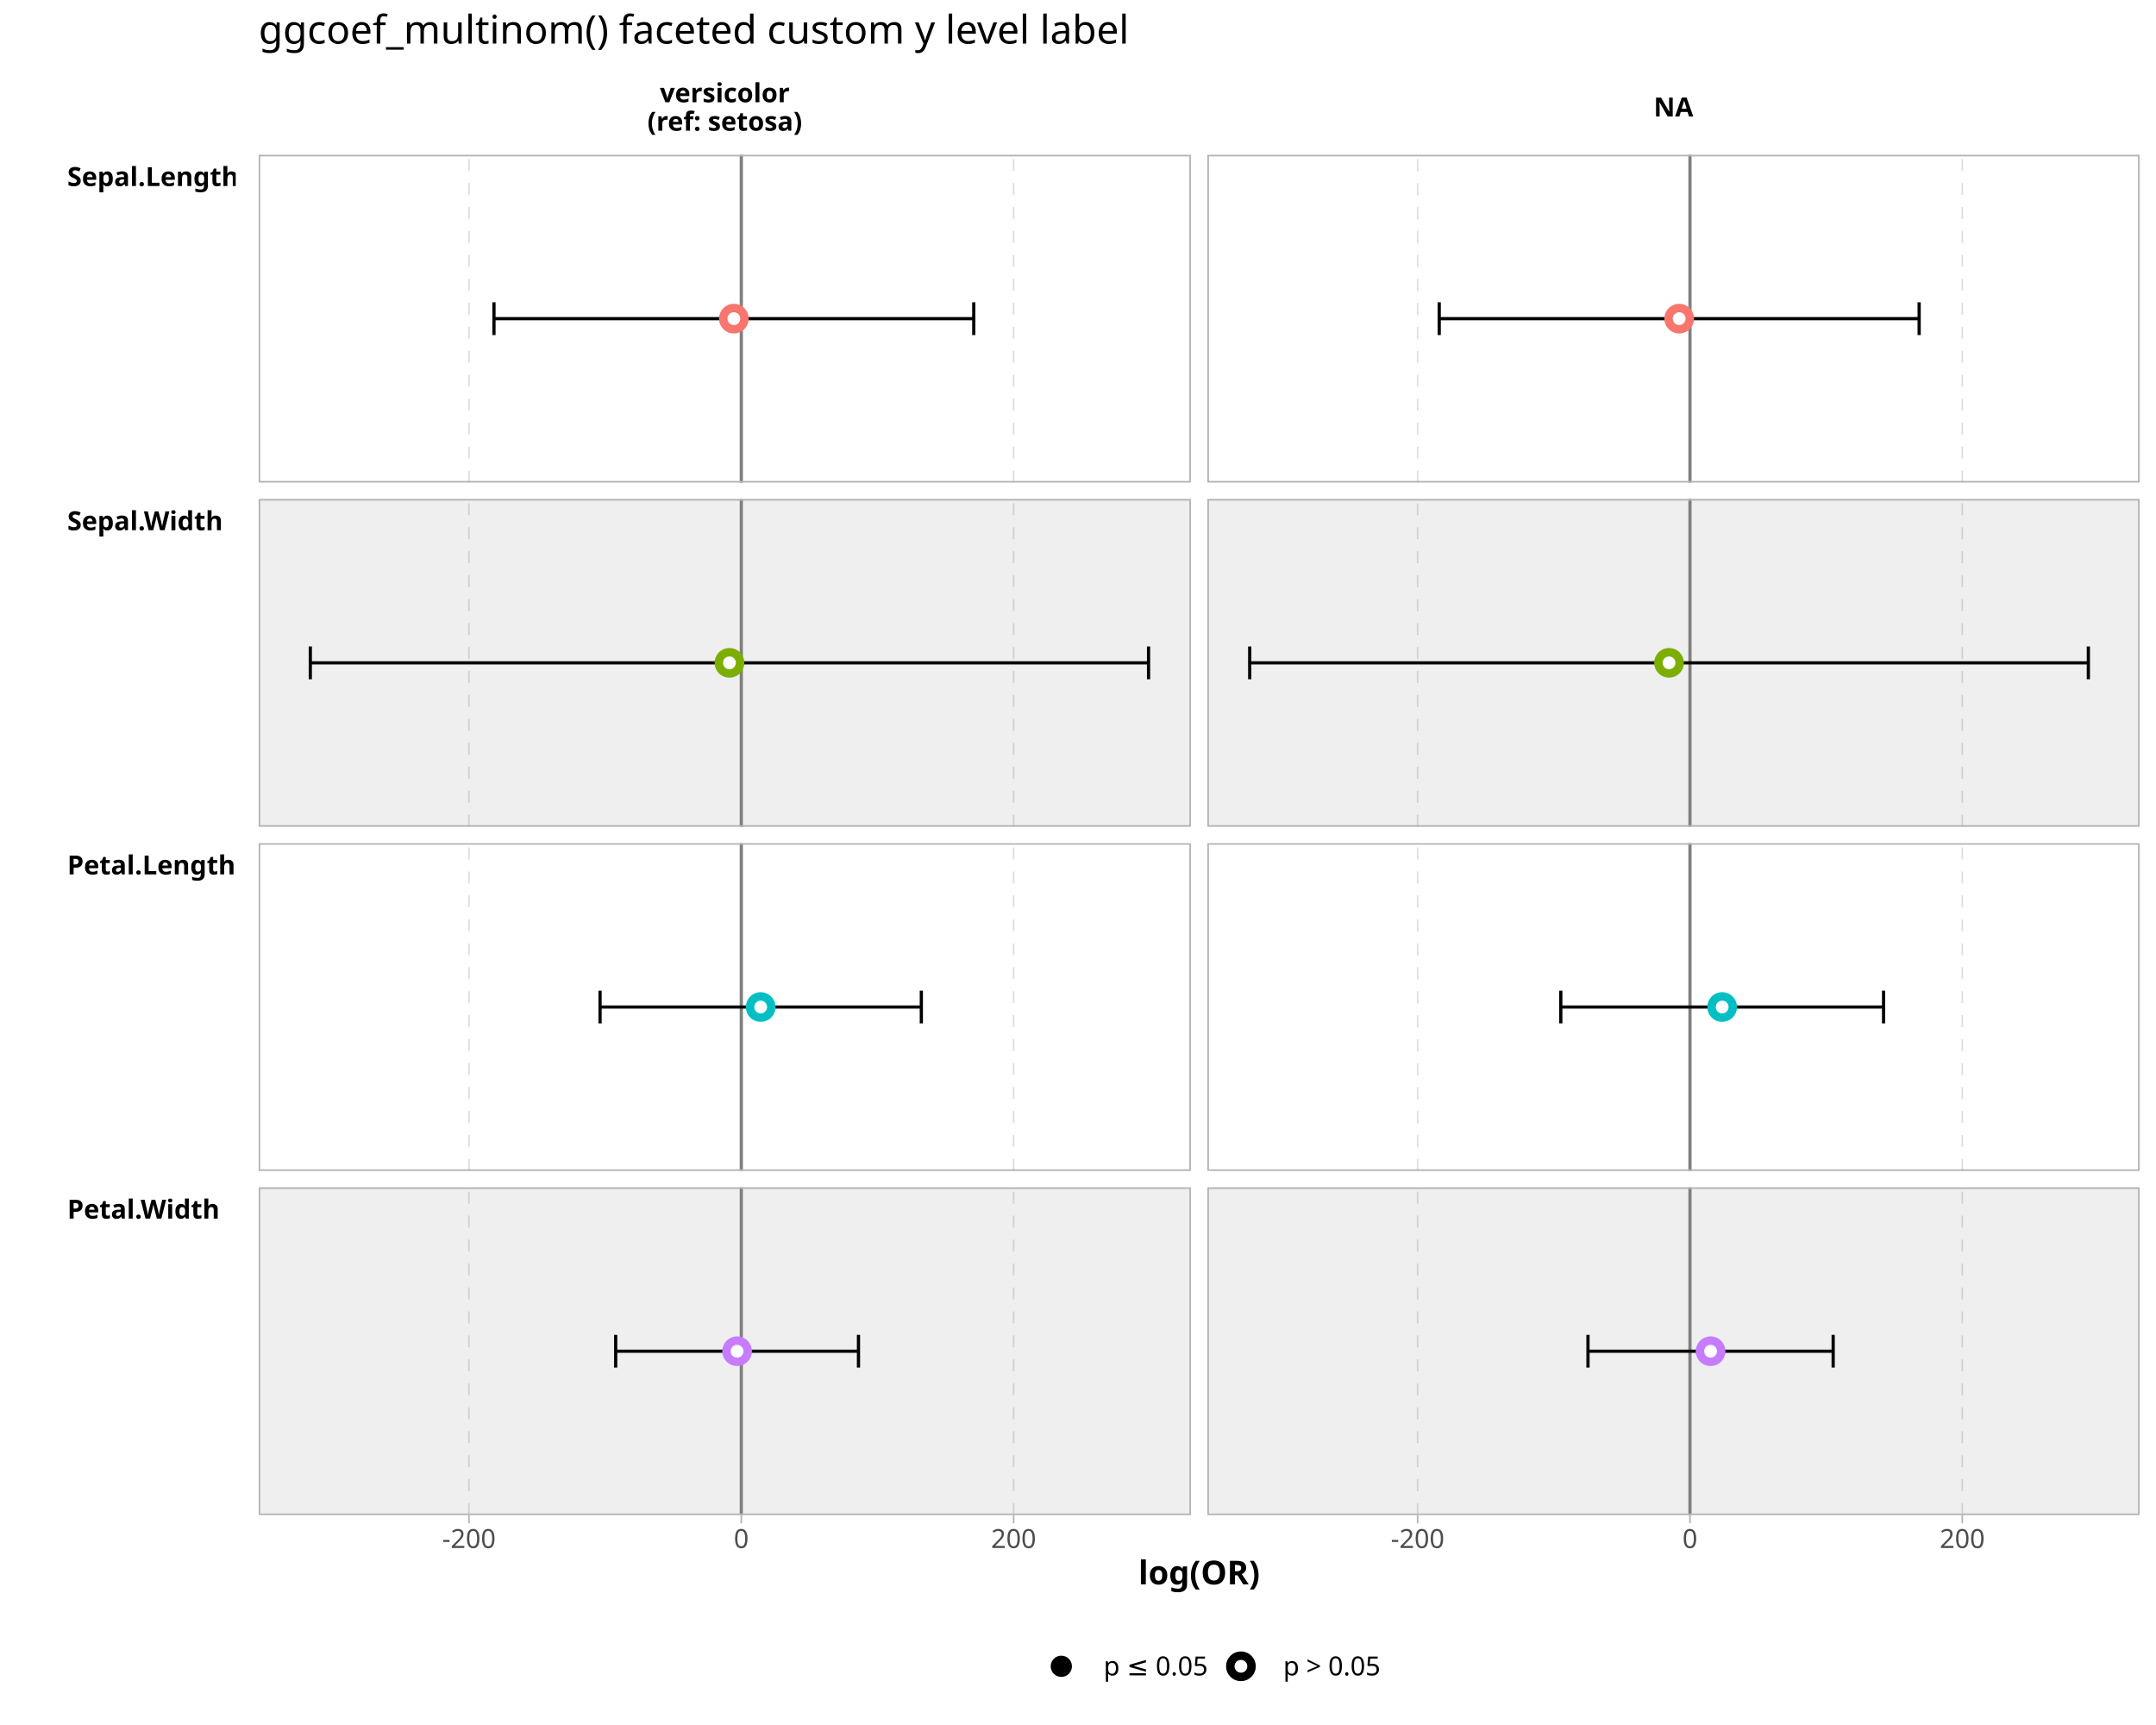
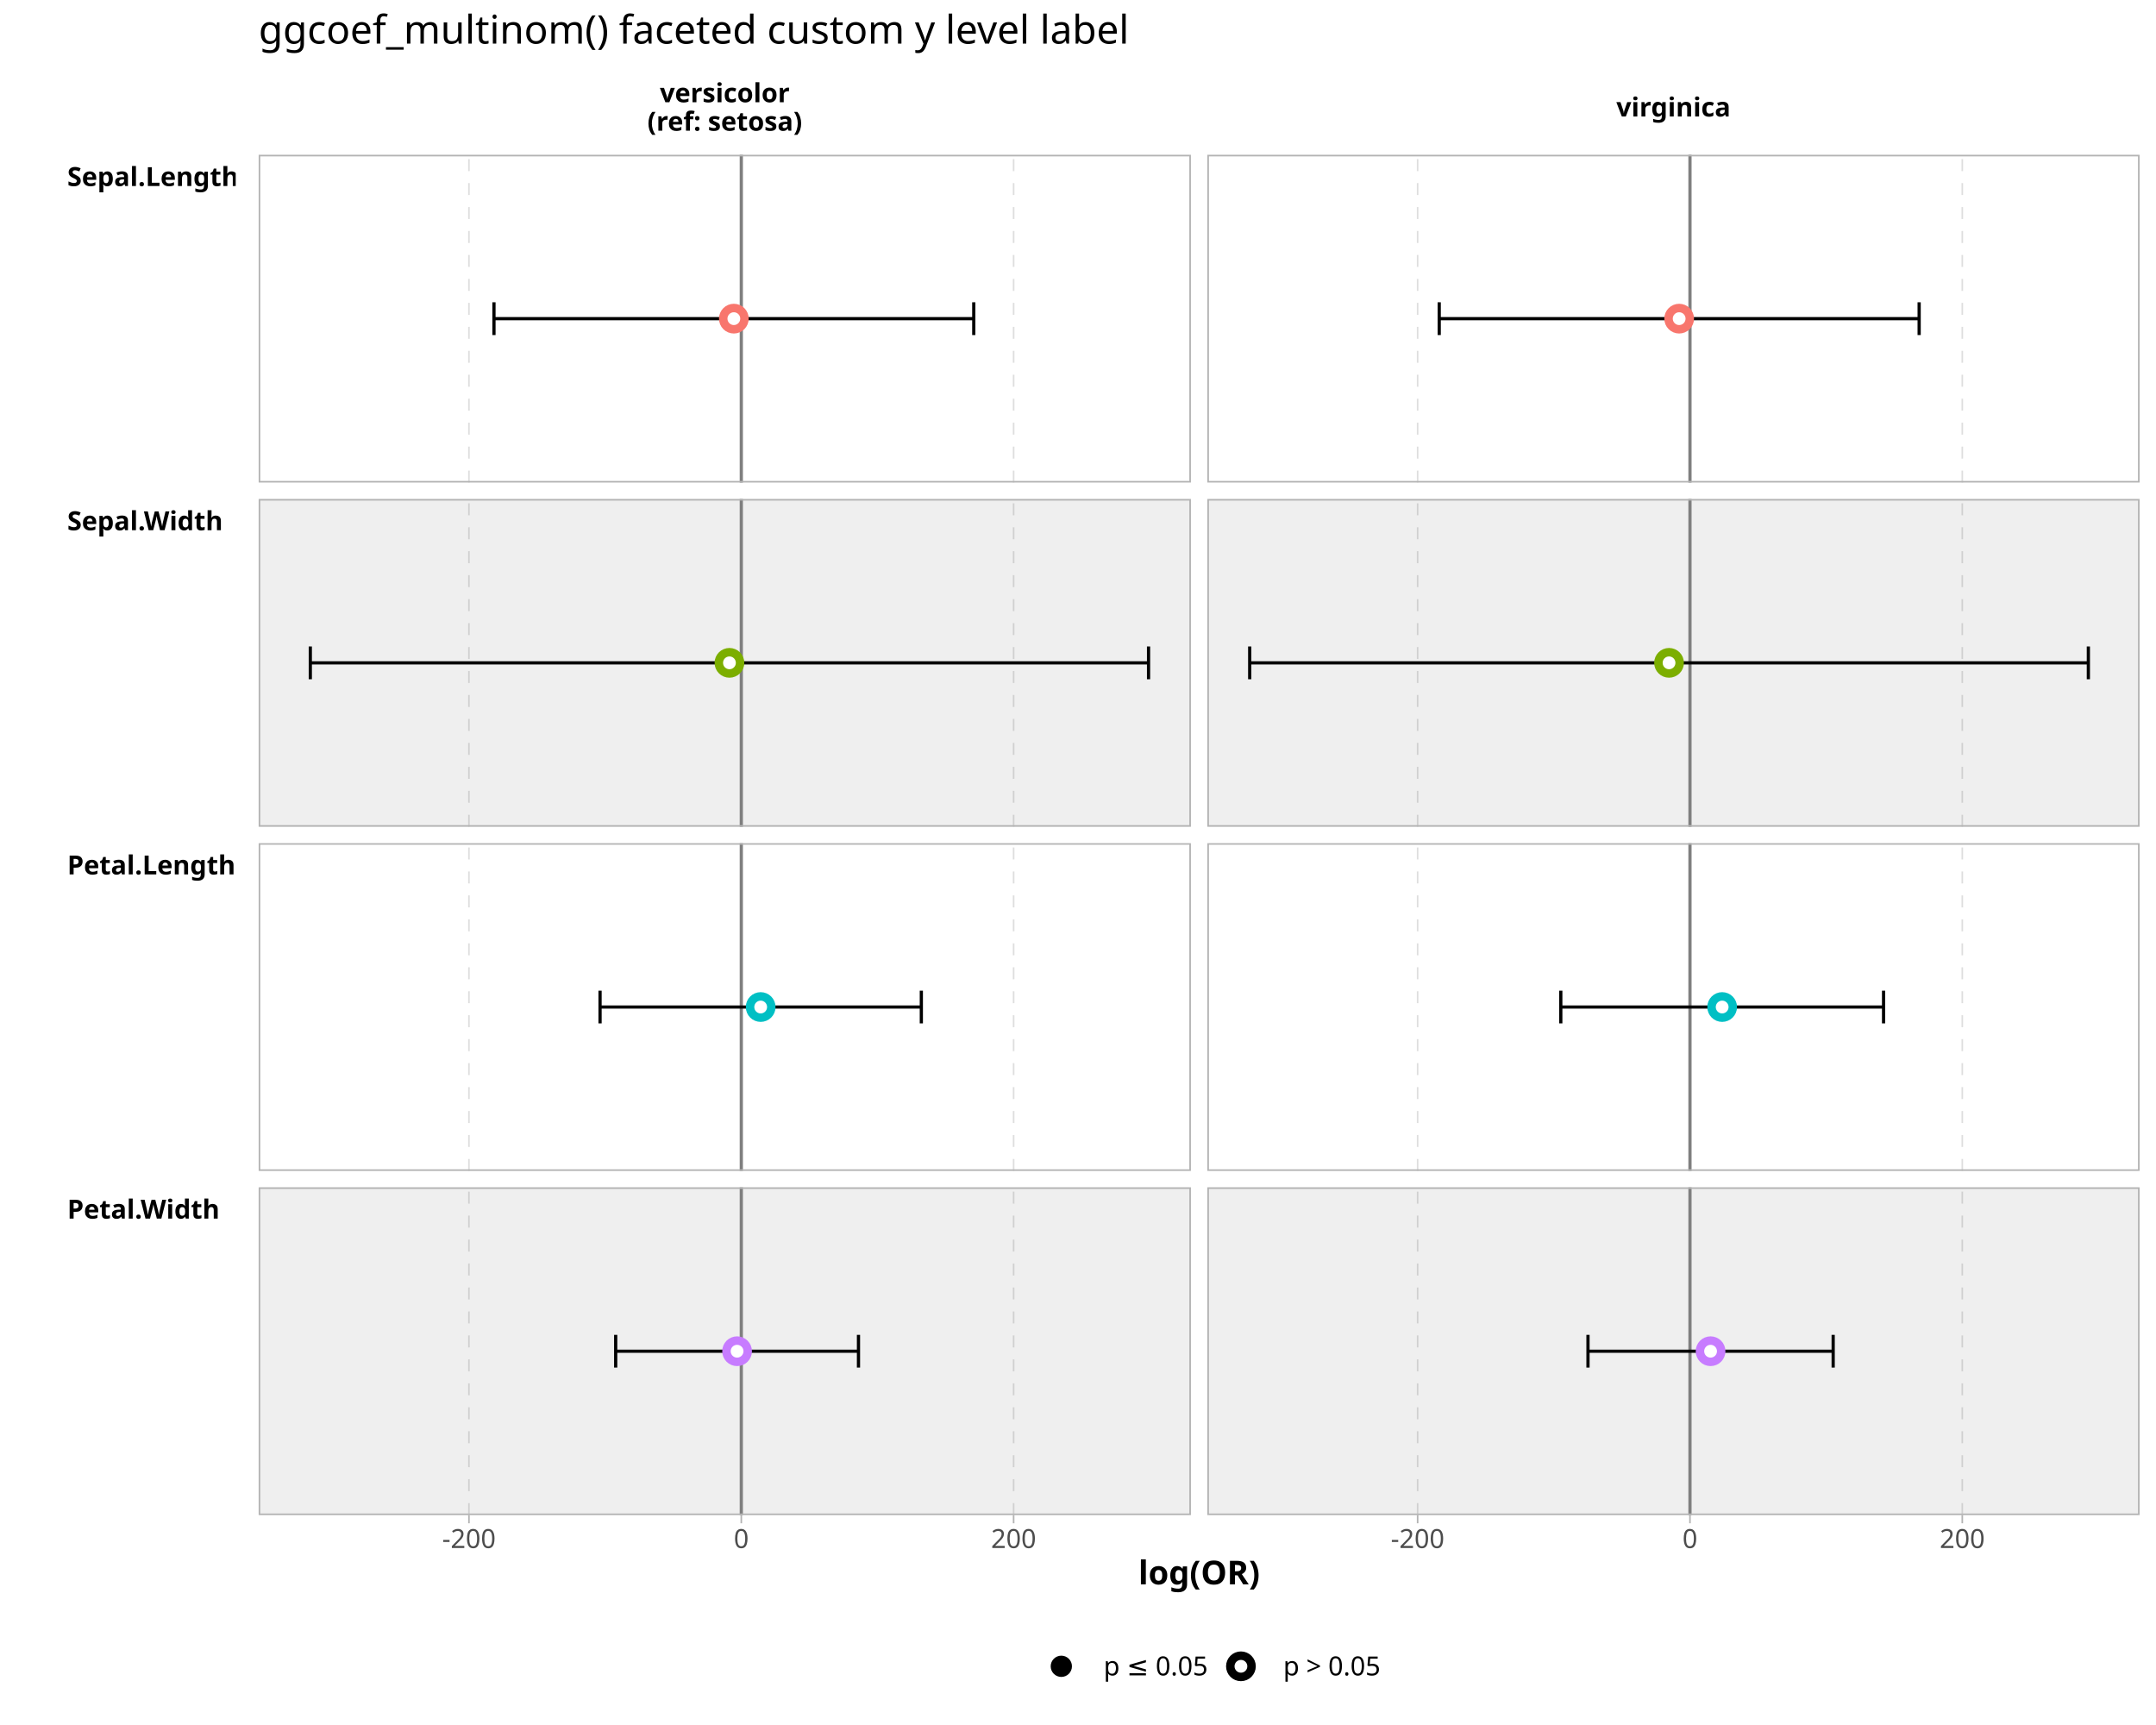
<svg xmlns="http://www.w3.org/2000/svg" class="svglite" data-engine-version="2.0" width="720.00pt" height="576.00pt" viewBox="0 0 720.00 576.00">
  <defs>
    <style type="text/css">
    .svglite line, .svglite polyline, .svglite polygon, .svglite path, .svglite rect, .svglite circle {
      fill: none;
      stroke: #000000;
      stroke-linecap: round;
      stroke-linejoin: round;
      stroke-miterlimit: 10.00;
    }
  </style>
  </defs>
  <rect width="100%" height="100%" style="stroke: none; fill: #FFFFFF;" />
  <defs>
    <clipPath id="cpMC4wMHw3MjAuMDB8MC4wMHw1NzYuMDA=">
      <rect x="0.00" y="0.00" width="720.00" height="576.00" />
    </clipPath>
  </defs>
  <g clip-path="url(#cpMC4wMHw3MjAuMDB8MC4wMHw1NzYuMDA=)">
    <rect x="0.00" y="0.00" width="720.00" height="576.00" style="stroke-width: 1.07; stroke: #FFFFFF; fill: #FFFFFF;" />
  </g>
  <defs>
    <clipPath id="cpODYuMzh8Mzk3LjcxfDUxLjY4fDE2MS4xMw==">
      <rect x="86.38" y="51.68" width="311.33" height="109.45" />
    </clipPath>
  </defs>
  <g clip-path="url(#cpODYuMzh8Mzk3LjcxfDUxLjY4fDE2MS4xMw==)">
    <rect x="86.38" y="51.68" width="311.33" height="109.45" style="stroke-width: 1.07; stroke: none; fill: #FFFFFF;" />
    <polyline points="156.61,161.13 156.61,51.68 " style="stroke-width: 0.53; stroke: #DEDEDE; stroke-dasharray: 4.00,4.00; stroke-linecap: butt;" />
    <polyline points="247.56,161.13 247.56,51.68 " style="stroke-width: 0.53; stroke: #DEDEDE; stroke-dasharray: 4.00,4.00; stroke-linecap: butt;" />
    <polyline points="338.50,161.13 338.50,51.68 " style="stroke-width: 0.53; stroke: #DEDEDE; stroke-dasharray: 4.00,4.00; stroke-linecap: butt;" />
    <rect x="86.38" y="51.68" width="311.33" height="109.45" style="stroke-width: 1.07; stroke: none; stroke-linecap: square; stroke-linejoin: miter;" />
    <line x1="247.56" y1="161.13" x2="247.56" y2="51.68" style="stroke-width: 1.07; stroke: #7F7F7F; stroke-linecap: butt;" />
    <polyline points="325.19,111.87 325.19,100.93 " style="stroke-width: 1.07; stroke-linecap: butt;" />
    <polyline points="325.19,106.40 164.96,106.40 " style="stroke-width: 1.07; stroke-linecap: butt;" />
    <polyline points="164.96,111.87 164.96,100.93 " style="stroke-width: 1.07; stroke-linecap: butt;" />
    <circle cx="245.07" cy="106.40" r="3.55" style="stroke-width: 2.83; stroke: #F8766D; fill: #FFFFFF;" />
    <rect x="86.38" y="51.68" width="311.33" height="109.45" style="stroke-width: 1.07; stroke: #B3B3B3;" />
  </g>
  <g clip-path="url(#cpMC4wMHw3MjAuMDB8MC4wMHw1NzYuMDA=)">
</g>
  <defs>
    <clipPath id="cpODYuMzh8Mzk3LjcxfDE2Ni42MXwyNzYuMDY=">
      <rect x="86.38" y="166.61" width="311.33" height="109.45" />
    </clipPath>
  </defs>
  <g clip-path="url(#cpODYuMzh8Mzk3LjcxfDE2Ni42MXwyNzYuMDY=)">
    <rect x="86.38" y="166.61" width="311.33" height="109.45" style="stroke-width: 1.07; stroke: none; fill: #FFFFFF;" />
    <polyline points="156.61,276.06 156.61,166.61 " style="stroke-width: 0.53; stroke: #DEDEDE; stroke-dasharray: 4.00,4.00; stroke-linecap: butt;" />
    <polyline points="247.56,276.06 247.56,166.61 " style="stroke-width: 0.53; stroke: #DEDEDE; stroke-dasharray: 4.00,4.00; stroke-linecap: butt;" />
    <polyline points="338.50,276.06 338.50,166.61 " style="stroke-width: 0.53; stroke: #DEDEDE; stroke-dasharray: 4.00,4.00; stroke-linecap: butt;" />
    <rect x="86.38" y="166.61" width="311.33" height="109.45" style="stroke-width: 1.07; stroke: none; stroke-linecap: square; stroke-linejoin: miter; fill: #111111; fill-opacity: 0.067;" />
    <line x1="247.56" y1="276.06" x2="247.56" y2="166.61" style="stroke-width: 1.07; stroke: #7F7F7F; stroke-linecap: butt;" />
    <polyline points="383.56,226.80 383.56,215.86 " style="stroke-width: 1.07; stroke-linecap: butt;" />
    <polyline points="383.56,221.33 103.63,221.33 " style="stroke-width: 1.07; stroke-linecap: butt;" />
    <polyline points="103.63,226.80 103.63,215.86 " style="stroke-width: 1.07; stroke-linecap: butt;" />
    <circle cx="243.60" cy="221.33" r="3.55" style="stroke-width: 2.83; stroke: #7CAE00; fill: #FFFFFF;" />
    <rect x="86.38" y="166.61" width="311.33" height="109.45" style="stroke-width: 1.07; stroke: #B3B3B3;" />
  </g>
  <g clip-path="url(#cpMC4wMHw3MjAuMDB8MC4wMHw1NzYuMDA=)">
</g>
  <defs>
    <clipPath id="cpODYuMzh8Mzk3LjcxfDI4MS41NHwzOTAuOTk=">
      <rect x="86.38" y="281.54" width="311.33" height="109.45" />
    </clipPath>
  </defs>
  <g clip-path="url(#cpODYuMzh8Mzk3LjcxfDI4MS41NHwzOTAuOTk=)">
    <rect x="86.38" y="281.54" width="311.33" height="109.45" style="stroke-width: 1.07; stroke: none; fill: #FFFFFF;" />
    <polyline points="156.61,390.99 156.61,281.54 " style="stroke-width: 0.53; stroke: #DEDEDE; stroke-dasharray: 4.00,4.00; stroke-linecap: butt;" />
    <polyline points="247.56,390.99 247.56,281.54 " style="stroke-width: 0.53; stroke: #DEDEDE; stroke-dasharray: 4.00,4.00; stroke-linecap: butt;" />
    <polyline points="338.50,390.99 338.50,281.54 " style="stroke-width: 0.53; stroke: #DEDEDE; stroke-dasharray: 4.00,4.00; stroke-linecap: butt;" />
    <rect x="86.38" y="281.54" width="311.33" height="109.45" style="stroke-width: 1.07; stroke: none; stroke-linecap: square; stroke-linejoin: miter;" />
    <line x1="247.56" y1="390.99" x2="247.56" y2="281.54" style="stroke-width: 1.07; stroke: #7F7F7F; stroke-linecap: butt;" />
    <polyline points="307.68,341.73 307.68,330.79 " style="stroke-width: 1.07; stroke-linecap: butt;" />
    <polyline points="307.68,336.26 200.39,336.26 " style="stroke-width: 1.07; stroke-linecap: butt;" />
    <polyline points="200.39,341.73 200.39,330.79 " style="stroke-width: 1.07; stroke-linecap: butt;" />
    <circle cx="254.03" cy="336.26" r="3.55" style="stroke-width: 2.83; stroke: #00BFC4; fill: #FFFFFF;" />
    <rect x="86.38" y="281.54" width="311.33" height="109.45" style="stroke-width: 1.07; stroke: #B3B3B3;" />
  </g>
  <g clip-path="url(#cpMC4wMHw3MjAuMDB8MC4wMHw1NzYuMDA=)">
</g>
  <defs>
    <clipPath id="cpODYuMzh8Mzk3LjcxfDM5Ni40Nnw1MDUuOTE=">
      <rect x="86.38" y="396.46" width="311.33" height="109.45" />
    </clipPath>
  </defs>
  <g clip-path="url(#cpODYuMzh8Mzk3LjcxfDM5Ni40Nnw1MDUuOTE=)">
    <rect x="86.38" y="396.46" width="311.33" height="109.45" style="stroke-width: 1.07; stroke: none; fill: #FFFFFF;" />
    <polyline points="156.61,505.91 156.61,396.46 " style="stroke-width: 0.53; stroke: #DEDEDE; stroke-dasharray: 4.00,4.00; stroke-linecap: butt;" />
    <polyline points="247.56,505.91 247.56,396.46 " style="stroke-width: 0.53; stroke: #DEDEDE; stroke-dasharray: 4.00,4.00; stroke-linecap: butt;" />
    <polyline points="338.50,505.91 338.50,396.46 " style="stroke-width: 0.53; stroke: #DEDEDE; stroke-dasharray: 4.00,4.00; stroke-linecap: butt;" />
    <rect x="86.38" y="396.46" width="311.33" height="109.45" style="stroke-width: 1.07; stroke: none; stroke-linecap: square; stroke-linejoin: miter; fill: #111111; fill-opacity: 0.067;" />
    <line x1="247.56" y1="505.91" x2="247.56" y2="396.46" style="stroke-width: 1.07; stroke: #7F7F7F; stroke-linecap: butt;" />
    <polyline points="286.69,456.66 286.69,445.72 " style="stroke-width: 1.07; stroke-linecap: butt;" />
    <polyline points="286.69,451.19 205.61,451.19 " style="stroke-width: 1.07; stroke-linecap: butt;" />
    <polyline points="205.61,456.66 205.61,445.72 " style="stroke-width: 1.07; stroke-linecap: butt;" />
    <circle cx="246.15" cy="451.19" r="3.55" style="stroke-width: 2.83; stroke: #C77CFF; fill: #FFFFFF;" />
    <rect x="86.38" y="396.46" width="311.33" height="109.45" style="stroke-width: 1.07; stroke: #B3B3B3;" />
  </g>
  <g clip-path="url(#cpMC4wMHw3MjAuMDB8MC4wMHw1NzYuMDA=)">
</g>
  <defs>
    <clipPath id="cpNDAzLjE5fDcxNC41Mnw1MS42OHwxNjEuMTM=">
      <rect x="403.19" y="51.68" width="311.33" height="109.45" />
    </clipPath>
  </defs>
  <g clip-path="url(#cpNDAzLjE5fDcxNC41Mnw1MS42OHwxNjEuMTM=)">
    <rect x="403.19" y="51.68" width="311.33" height="109.45" style="stroke-width: 1.07; stroke: none; fill: #FFFFFF;" />
    <polyline points="473.42,161.13 473.42,51.68 " style="stroke-width: 0.53; stroke: #DEDEDE; stroke-dasharray: 4.00,4.00; stroke-linecap: butt;" />
    <polyline points="564.37,161.13 564.37,51.68 " style="stroke-width: 0.53; stroke: #DEDEDE; stroke-dasharray: 4.00,4.00; stroke-linecap: butt;" />
    <polyline points="655.31,161.13 655.31,51.68 " style="stroke-width: 0.53; stroke: #DEDEDE; stroke-dasharray: 4.00,4.00; stroke-linecap: butt;" />
    <rect x="403.19" y="51.68" width="311.33" height="109.45" style="stroke-width: 1.07; stroke: none; stroke-linecap: square; stroke-linejoin: miter;" />
    <line x1="564.37" y1="161.13" x2="564.37" y2="51.68" style="stroke-width: 1.07; stroke: #7F7F7F; stroke-linecap: butt;" />
    <polyline points="640.90,111.87 640.90,100.93 " style="stroke-width: 1.07; stroke-linecap: butt;" />
    <polyline points="640.90,106.40 480.63,106.40 " style="stroke-width: 1.07; stroke-linecap: butt;" />
    <polyline points="480.63,111.87 480.63,100.93 " style="stroke-width: 1.07; stroke-linecap: butt;" />
    <circle cx="560.76" cy="106.40" r="3.55" style="stroke-width: 2.83; stroke: #F8766D; fill: #FFFFFF;" />
    <rect x="403.19" y="51.68" width="311.33" height="109.45" style="stroke-width: 1.07; stroke: #B3B3B3;" />
  </g>
  <g clip-path="url(#cpMC4wMHw3MjAuMDB8MC4wMHw1NzYuMDA=)">
</g>
  <defs>
    <clipPath id="cpNDAzLjE5fDcxNC41MnwxNjYuNjF8Mjc2LjA2">
      <rect x="403.19" y="166.61" width="311.33" height="109.45" />
    </clipPath>
  </defs>
  <g clip-path="url(#cpNDAzLjE5fDcxNC41MnwxNjYuNjF8Mjc2LjA2)">
    <rect x="403.19" y="166.61" width="311.33" height="109.45" style="stroke-width: 1.07; stroke: none; fill: #FFFFFF;" />
    <polyline points="473.42,276.06 473.42,166.61 " style="stroke-width: 0.53; stroke: #DEDEDE; stroke-dasharray: 4.00,4.00; stroke-linecap: butt;" />
    <polyline points="564.37,276.06 564.37,166.61 " style="stroke-width: 0.53; stroke: #DEDEDE; stroke-dasharray: 4.00,4.00; stroke-linecap: butt;" />
    <polyline points="655.31,276.06 655.31,166.61 " style="stroke-width: 0.53; stroke: #DEDEDE; stroke-dasharray: 4.00,4.00; stroke-linecap: butt;" />
    <rect x="403.19" y="166.61" width="311.33" height="109.45" style="stroke-width: 1.07; stroke: none; stroke-linecap: square; stroke-linejoin: miter; fill: #111111; fill-opacity: 0.067;" />
    <line x1="564.37" y1="276.06" x2="564.37" y2="166.61" style="stroke-width: 1.07; stroke: #7F7F7F; stroke-linecap: butt;" />
    <polyline points="697.41,226.80 697.41,215.86 " style="stroke-width: 1.07; stroke-linecap: butt;" />
    <polyline points="697.41,221.33 417.34,221.33 " style="stroke-width: 1.07; stroke-linecap: butt;" />
    <polyline points="417.34,226.80 417.34,215.86 " style="stroke-width: 1.07; stroke-linecap: butt;" />
    <circle cx="557.38" cy="221.33" r="3.55" style="stroke-width: 2.83; stroke: #7CAE00; fill: #FFFFFF;" />
    <rect x="403.19" y="166.61" width="311.33" height="109.45" style="stroke-width: 1.07; stroke: #B3B3B3;" />
  </g>
  <g clip-path="url(#cpMC4wMHw3MjAuMDB8MC4wMHw1NzYuMDA=)">
</g>
  <defs>
    <clipPath id="cpNDAzLjE5fDcxNC41MnwyODEuNTR8MzkwLjk5">
      <rect x="403.19" y="281.54" width="311.33" height="109.45" />
    </clipPath>
  </defs>
  <g clip-path="url(#cpNDAzLjE5fDcxNC41MnwyODEuNTR8MzkwLjk5)">
    <rect x="403.19" y="281.54" width="311.33" height="109.45" style="stroke-width: 1.07; stroke: none; fill: #FFFFFF;" />
    <polyline points="473.42,390.99 473.42,281.54 " style="stroke-width: 0.53; stroke: #DEDEDE; stroke-dasharray: 4.00,4.00; stroke-linecap: butt;" />
    <polyline points="564.37,390.99 564.37,281.54 " style="stroke-width: 0.53; stroke: #DEDEDE; stroke-dasharray: 4.00,4.00; stroke-linecap: butt;" />
    <polyline points="655.31,390.99 655.31,281.54 " style="stroke-width: 0.53; stroke: #DEDEDE; stroke-dasharray: 4.00,4.00; stroke-linecap: butt;" />
    <rect x="403.19" y="281.54" width="311.33" height="109.45" style="stroke-width: 1.07; stroke: none; stroke-linecap: square; stroke-linejoin: miter;" />
    <line x1="564.37" y1="390.99" x2="564.37" y2="281.54" style="stroke-width: 1.07; stroke: #7F7F7F; stroke-linecap: butt;" />
    <polyline points="629.02,341.73 629.02,330.79 " style="stroke-width: 1.07; stroke-linecap: butt;" />
    <polyline points="629.02,336.26 521.23,336.26 " style="stroke-width: 1.07; stroke-linecap: butt;" />
    <polyline points="521.23,341.73 521.23,330.79 " style="stroke-width: 1.07; stroke-linecap: butt;" />
    <circle cx="575.12" cy="336.26" r="3.55" style="stroke-width: 2.83; stroke: #00BFC4; fill: #FFFFFF;" />
    <rect x="403.19" y="281.54" width="311.33" height="109.45" style="stroke-width: 1.07; stroke: #B3B3B3;" />
  </g>
  <g clip-path="url(#cpMC4wMHw3MjAuMDB8MC4wMHw1NzYuMDA=)">
</g>
  <defs>
    <clipPath id="cpNDAzLjE5fDcxNC41MnwzOTYuNDZ8NTA1Ljkx">
      <rect x="403.19" y="396.46" width="311.33" height="109.45" />
    </clipPath>
  </defs>
  <g clip-path="url(#cpNDAzLjE5fDcxNC41MnwzOTYuNDZ8NTA1Ljkx)">
    <rect x="403.19" y="396.46" width="311.33" height="109.45" style="stroke-width: 1.07; stroke: none; fill: #FFFFFF;" />
    <polyline points="473.42,505.91 473.42,396.46 " style="stroke-width: 0.53; stroke: #DEDEDE; stroke-dasharray: 4.00,4.00; stroke-linecap: butt;" />
    <polyline points="564.37,505.91 564.37,396.46 " style="stroke-width: 0.53; stroke: #DEDEDE; stroke-dasharray: 4.00,4.00; stroke-linecap: butt;" />
    <polyline points="655.31,505.91 655.31,396.46 " style="stroke-width: 0.53; stroke: #DEDEDE; stroke-dasharray: 4.00,4.00; stroke-linecap: butt;" />
    <rect x="403.19" y="396.46" width="311.33" height="109.45" style="stroke-width: 1.07; stroke: none; stroke-linecap: square; stroke-linejoin: miter; fill: #111111; fill-opacity: 0.067;" />
    <line x1="564.37" y1="505.91" x2="564.37" y2="396.46" style="stroke-width: 1.07; stroke: #7F7F7F; stroke-linecap: butt;" />
    <polyline points="612.19,456.66 612.19,445.72 " style="stroke-width: 1.07; stroke-linecap: butt;" />
    <polyline points="612.19,451.19 530.31,451.19 " style="stroke-width: 1.07; stroke-linecap: butt;" />
    <polyline points="530.31,456.66 530.31,445.72 " style="stroke-width: 1.07; stroke-linecap: butt;" />
    <circle cx="571.25" cy="451.19" r="3.55" style="stroke-width: 2.83; stroke: #C77CFF; fill: #FFFFFF;" />
    <rect x="403.19" y="396.46" width="311.33" height="109.45" style="stroke-width: 1.07; stroke: #B3B3B3;" />
  </g>
  <g clip-path="url(#cpMC4wMHw3MjAuMDB8MC4wMHw1NzYuMDA=)">
</g>
  <defs>
    <clipPath id="cpODYuMzh8Mzk3LjcxfDIyLjc4fDQ4Ljk0">
      <rect x="86.38" y="22.78" width="311.33" height="26.15" />
    </clipPath>
  </defs>
  <g clip-path="url(#cpODYuMzh8Mzk3LjcxfDIyLjc4fDQ4Ljk0)">
    <text x="242.05" y="34.14" text-anchor="middle" style="font-size: 8.80px; font-weight: bold; font-family: sans;" textLength="37.66px" lengthAdjust="spacingAndGlyphs">versicolor</text>
    <text x="242.05" y="43.64" text-anchor="middle" style="font-size: 8.80px; font-weight: bold; font-family: sans;" textLength="46.96px" lengthAdjust="spacingAndGlyphs">(ref: setosa)</text>
  </g>
  <g clip-path="url(#cpMC4wMHw3MjAuMDB8MC4wMHw1NzYuMDA=)">
</g>
  <defs>
    <clipPath id="cpNDAzLjE5fDcxNC41MnwyMi43OHw0OC45NA==">
      <rect x="403.19" y="22.78" width="311.33" height="26.15" />
    </clipPath>
  </defs>
  <g clip-path="url(#cpNDAzLjE5fDcxNC41MnwyMi43OHw0OC45NA==)">
-     <text x="558.86" y="38.89" text-anchor="middle" style="font-size: 8.80px; font-weight: bold; font-family: sans;" textLength="12.23px" lengthAdjust="spacingAndGlyphs">NA</text>
+     <text x="558.86" y="38.89" text-anchor="middle" style="font-size: 8.80px; font-weight: bold; font-family: sans;" textLength="32.28px" lengthAdjust="spacingAndGlyphs">virginica</text>
  </g>
  <g clip-path="url(#cpMC4wMHw3MjAuMDB8MC4wMHw1NzYuMDA=)">
</g>
  <defs>
    <clipPath id="cpMTguMDd8NzguNzF8NTEuNjh8MTYxLjEz">
      <rect x="18.07" y="51.68" width="60.64" height="109.45" />
    </clipPath>
  </defs>
  <g clip-path="url(#cpMTguMDd8NzguNzF8NTEuNjh8MTYxLjEz)">
    <text x="22.46" y="62.12" style="font-size: 8.80px; font-weight: bold; font-family: sans;" textLength="51.87px" lengthAdjust="spacingAndGlyphs">Sepal.Length</text>
  </g>
  <g clip-path="url(#cpMC4wMHw3MjAuMDB8MC4wMHw1NzYuMDA=)">
</g>
  <defs>
    <clipPath id="cpMTguMDd8NzguNzF8MTY2LjYxfDI3Ni4wNg==">
      <rect x="18.07" y="166.61" width="60.64" height="109.45" />
    </clipPath>
  </defs>
  <g clip-path="url(#cpMTguMDd8NzguNzF8MTY2LjYxfDI3Ni4wNg==)">
    <text x="22.46" y="177.05" style="font-size: 8.80px; font-weight: bold; font-family: sans;" textLength="47.45px" lengthAdjust="spacingAndGlyphs">Sepal.Width</text>
  </g>
  <g clip-path="url(#cpMC4wMHw3MjAuMDB8MC4wMHw1NzYuMDA=)">
</g>
  <defs>
    <clipPath id="cpMTguMDd8NzguNzF8MjgxLjU0fDM5MC45OQ==">
      <rect x="18.07" y="281.54" width="60.64" height="109.45" />
    </clipPath>
  </defs>
  <g clip-path="url(#cpMTguMDd8NzguNzF8MjgxLjU0fDM5MC45OQ==)">
    <text x="22.46" y="291.98" style="font-size: 8.80px; font-weight: bold; font-family: sans;" textLength="49.42px" lengthAdjust="spacingAndGlyphs">Petal.Length</text>
  </g>
  <g clip-path="url(#cpMC4wMHw3MjAuMDB8MC4wMHw1NzYuMDA=)">
</g>
  <defs>
    <clipPath id="cpMTguMDd8NzguNzF8Mzk2LjQ2fDUwNS45MQ==">
      <rect x="18.07" y="396.46" width="60.64" height="109.45" />
    </clipPath>
  </defs>
  <g clip-path="url(#cpMTguMDd8NzguNzF8Mzk2LjQ2fDUwNS45MQ==)">
    <text x="22.46" y="406.90" style="font-size: 8.80px; font-weight: bold; font-family: sans;" textLength="45.00px" lengthAdjust="spacingAndGlyphs">Petal.Width</text>
  </g>
  <g clip-path="url(#cpMC4wMHw3MjAuMDB8MC4wMHw1NzYuMDA=)">
    <polyline points="156.61,508.65 156.61,505.91 " style="stroke-width: 0.53; stroke: #B3B3B3; stroke-linecap: butt;" />
    <polyline points="247.56,508.65 247.56,505.91 " style="stroke-width: 0.53; stroke: #B3B3B3; stroke-linecap: butt;" />
    <polyline points="338.50,508.65 338.50,505.91 " style="stroke-width: 0.53; stroke: #B3B3B3; stroke-linecap: butt;" />
    <text x="156.61" y="516.90" text-anchor="middle" style="font-size: 8.80px; fill: #4D4D4D; font-family: sans;" textLength="17.61px" lengthAdjust="spacingAndGlyphs">-200</text>
    <text x="247.56" y="516.90" text-anchor="middle" style="font-size: 8.80px; fill: #4D4D4D; font-family: sans;" textLength="4.89px" lengthAdjust="spacingAndGlyphs">0</text>
    <text x="338.50" y="516.90" text-anchor="middle" style="font-size: 8.80px; fill: #4D4D4D; font-family: sans;" textLength="14.68px" lengthAdjust="spacingAndGlyphs">200</text>
    <polyline points="473.42,508.65 473.42,505.91 " style="stroke-width: 0.53; stroke: #B3B3B3; stroke-linecap: butt;" />
    <polyline points="564.37,508.65 564.37,505.91 " style="stroke-width: 0.53; stroke: #B3B3B3; stroke-linecap: butt;" />
    <polyline points="655.31,508.65 655.31,505.91 " style="stroke-width: 0.53; stroke: #B3B3B3; stroke-linecap: butt;" />
    <text x="473.42" y="516.90" text-anchor="middle" style="font-size: 8.80px; fill: #4D4D4D; font-family: sans;" textLength="17.61px" lengthAdjust="spacingAndGlyphs">-200</text>
    <text x="564.37" y="516.90" text-anchor="middle" style="font-size: 8.80px; fill: #4D4D4D; font-family: sans;" textLength="4.89px" lengthAdjust="spacingAndGlyphs">0</text>
    <text x="655.31" y="516.90" text-anchor="middle" style="font-size: 8.80px; fill: #4D4D4D; font-family: sans;" textLength="14.68px" lengthAdjust="spacingAndGlyphs">200</text>
    <text x="400.45" y="529.04" text-anchor="middle" style="font-size: 11.00px; font-weight: bold; font-family: sans;" textLength="38.51px" lengthAdjust="spacingAndGlyphs">log(OR)</text>
    <rect x="334.83" y="542.28" width="131.23" height="28.24" style="stroke-width: 1.07; stroke: none; fill: #FFFFFF;" />
    <rect x="345.79" y="547.76" width="17.28" height="17.28" style="stroke-width: 1.07; stroke: none; fill: #FFFFFF;" />
    <circle cx="354.43" cy="556.40" r="3.55" style="stroke-width: 2.83; stroke: none; fill: #000000;" />
    <rect x="405.77" y="547.76" width="17.28" height="17.28" style="stroke-width: 1.07; stroke: none; fill: #FFFFFF;" />
    <circle cx="414.41" cy="556.40" r="3.55" style="stroke-width: 2.83; fill: #FFFFFF;" />
    <text x="368.55" y="559.43" style="font-size: 8.80px; font-family: sans;" textLength="31.74px" lengthAdjust="spacingAndGlyphs">p ≤ 0.05</text>
    <text x="428.53" y="559.43" style="font-size: 8.80px; font-family: sans;" textLength="32.05px" lengthAdjust="spacingAndGlyphs">p &gt; 0.05</text>
    <text x="86.38" y="14.56" style="font-size: 13.20px; font-family: sans;" textLength="275.17px" lengthAdjust="spacingAndGlyphs">ggcoef_multinom() faceted custom y level label</text>
  </g>
</svg>
